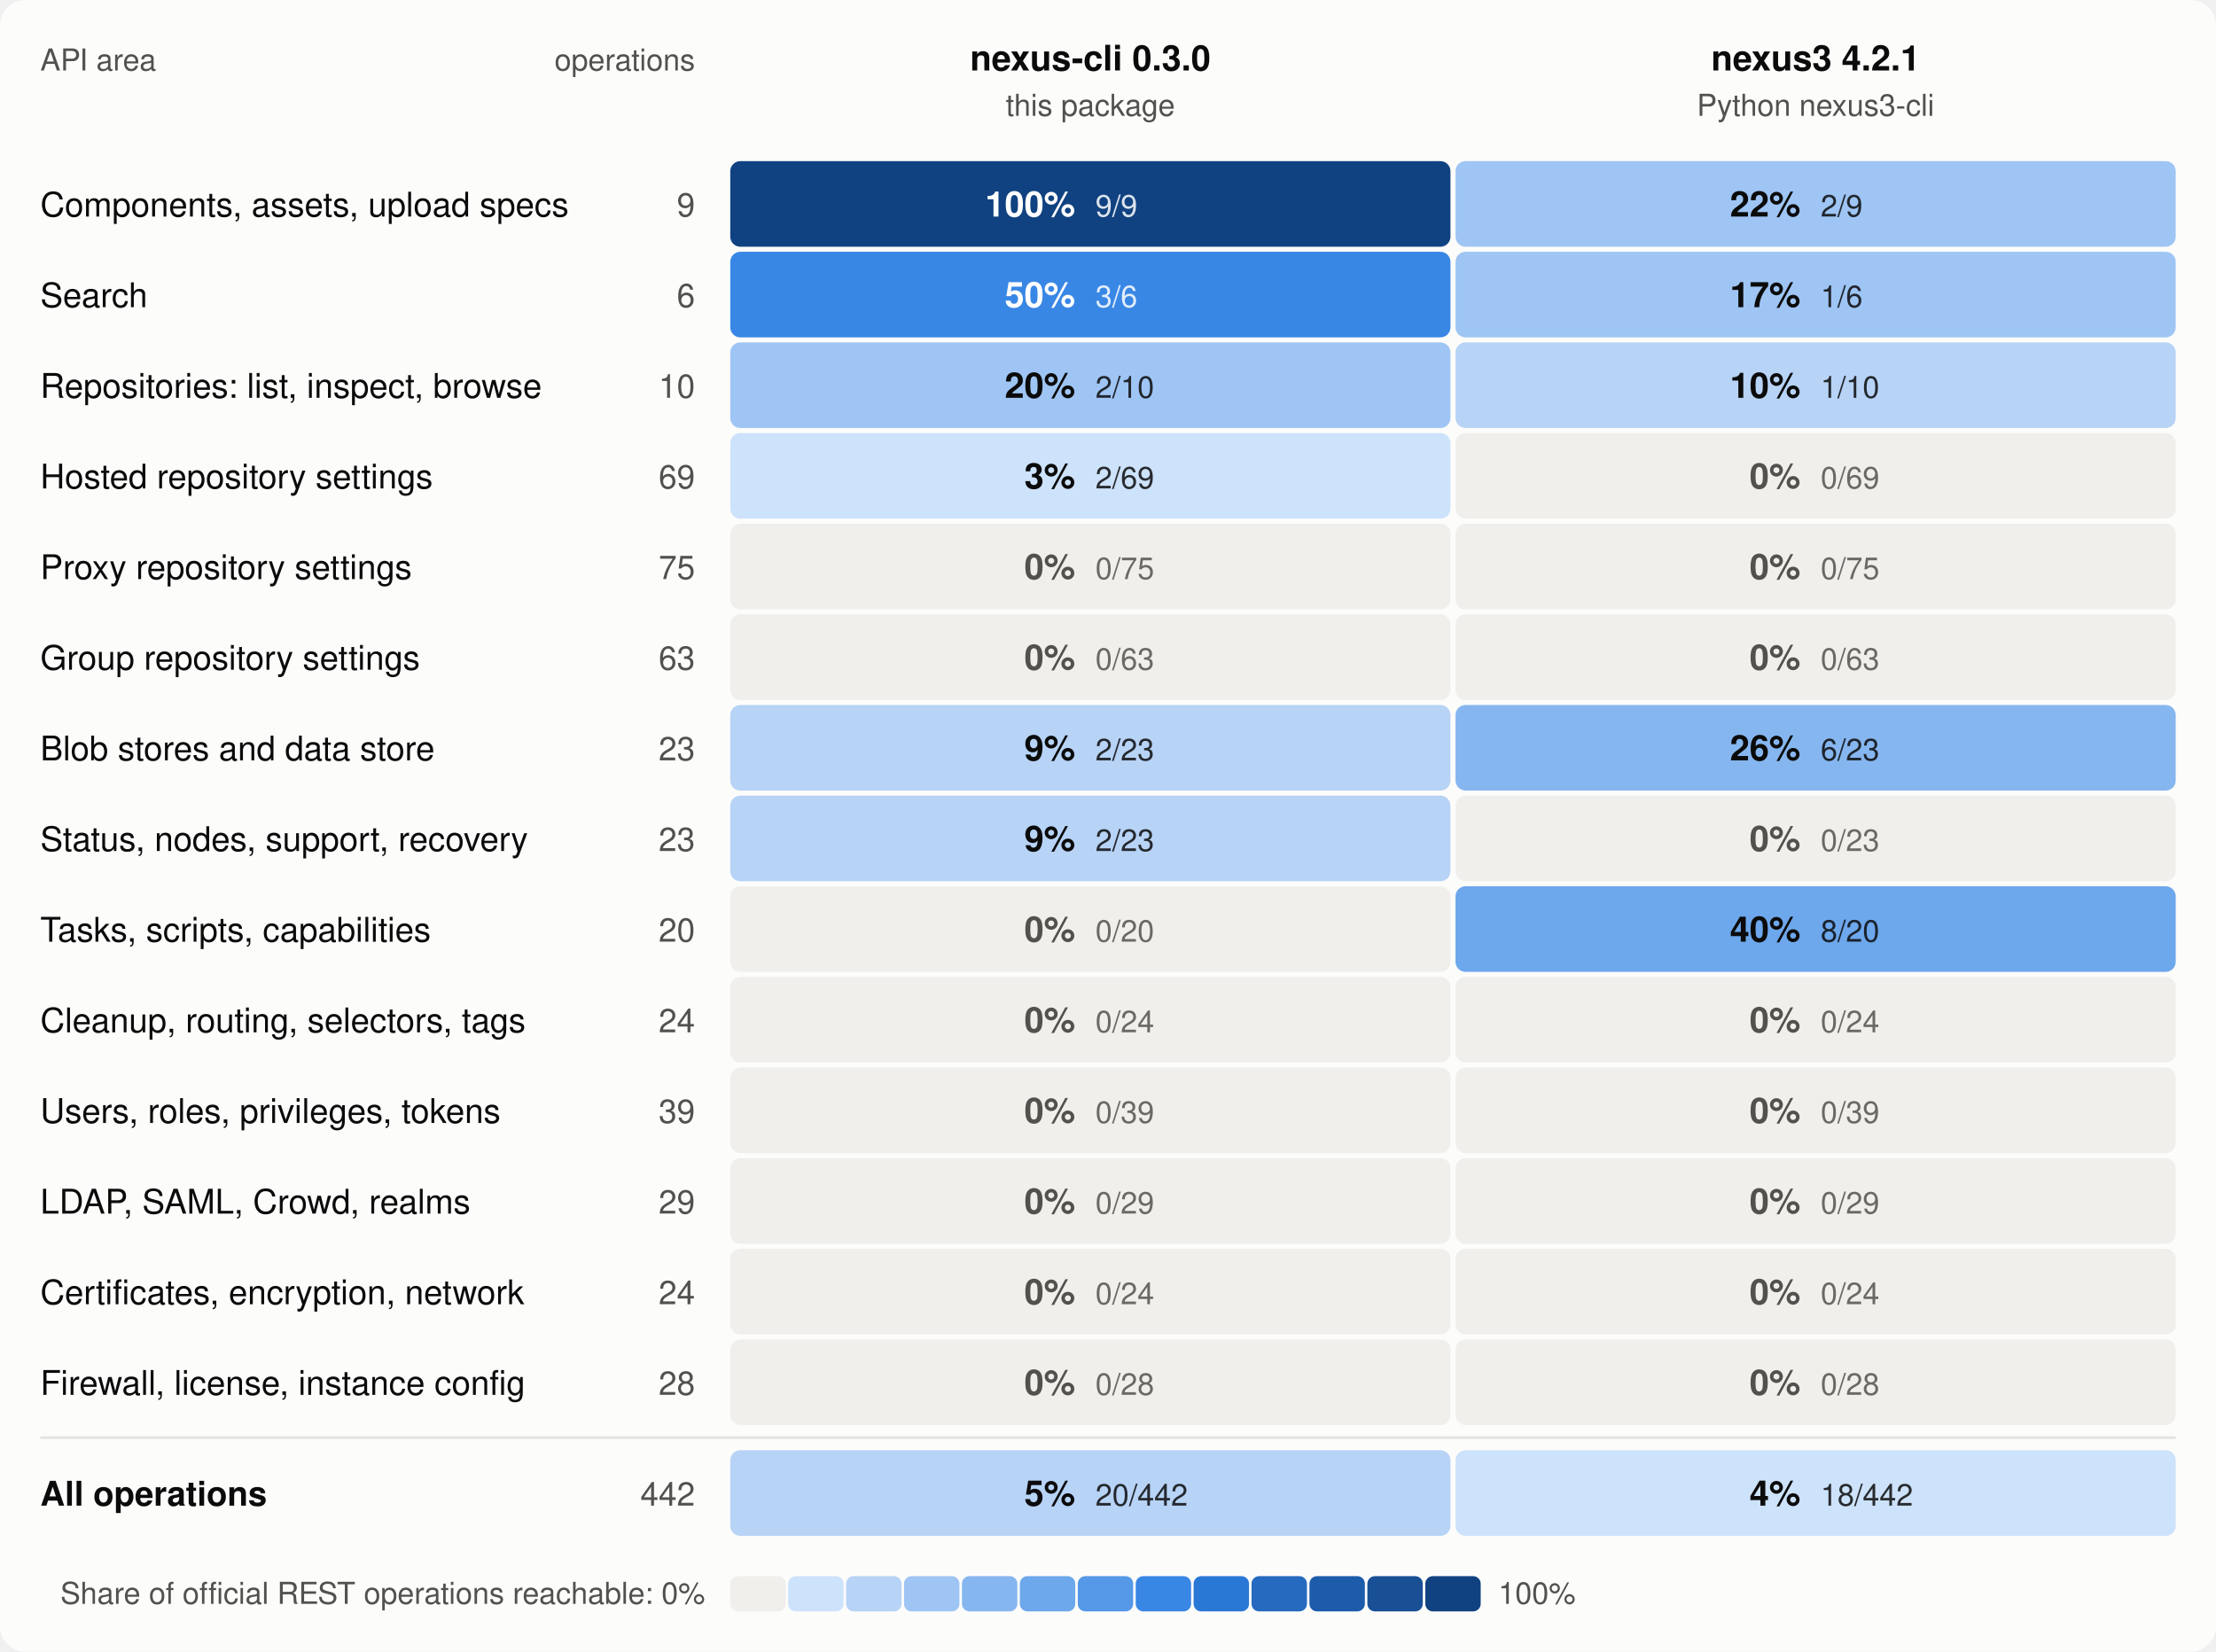
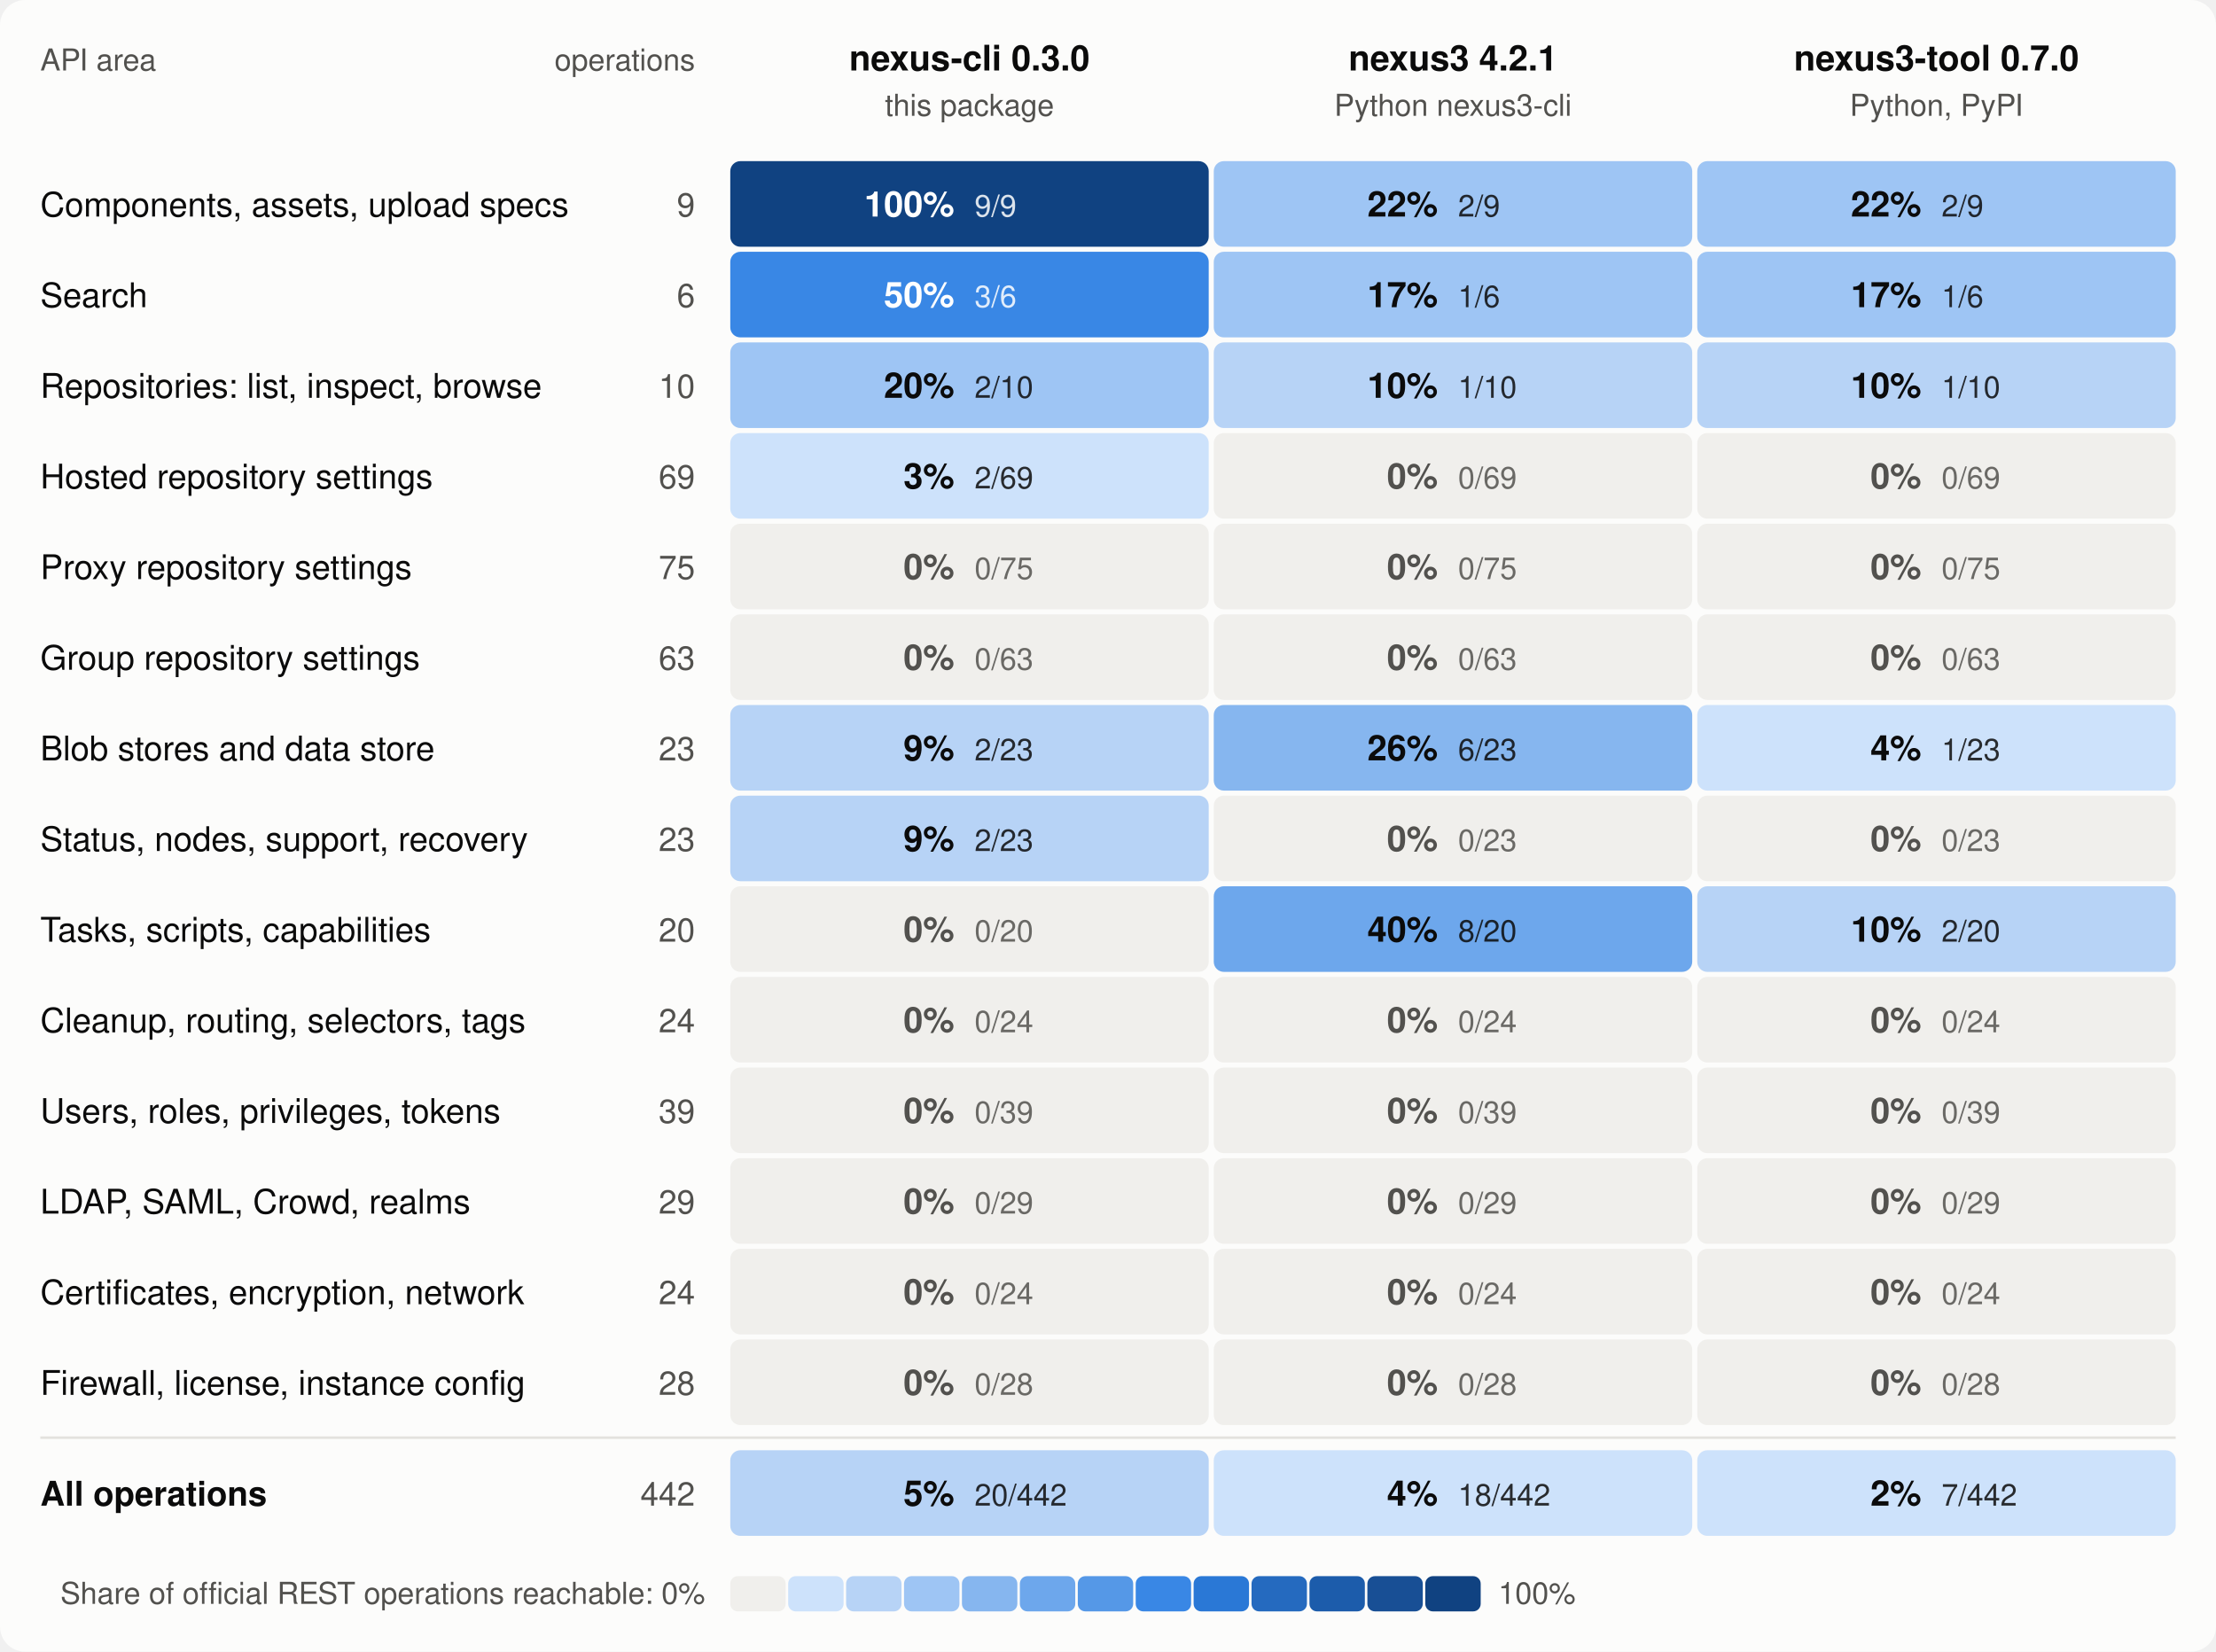
- <svg xmlns="http://www.w3.org/2000/svg" viewBox="0 0 880 656" width="880" height="656" font-family="-apple-system,BlinkMacSystemFont,'Segoe UI',Helvetica,Arial,sans-serif" role="img" aria-label="REST API coverage matrix: nexus-cli 0.3.0 reaches 20 of 442 operations, nexus3 4.2.1 reaches 18">
+ <svg xmlns="http://www.w3.org/2000/svg" viewBox="0 0 880 656" width="880" height="656" font-family="-apple-system,BlinkMacSystemFont,'Segoe UI',Helvetica,Arial,sans-serif" role="img" aria-label="REST API coverage matrix: nexus-cli 0.3.0 reaches 20 of 442 operations, nexus3 4.2.1 reaches 18, nexus3-tool 0.7.0 reaches 7">
  <rect width="880" height="656" rx="10" fill="#fcfcfb" />
-   <text x="433" y="28" text-anchor="middle" font-size="14" font-weight="600" fill="#0b0b0b">nexus-cli 0.3.0</text>
-   <text x="433" y="46" text-anchor="middle" font-size="12" fill="#52514e">this package</text>
-   <text x="721" y="28" text-anchor="middle" font-size="14" font-weight="600" fill="#0b0b0b">nexus3 4.2.1</text>
-   <text x="721" y="46" text-anchor="middle" font-size="12" fill="#52514e">Python nexus3-cli</text>
+   <text x="385" y="28" text-anchor="middle" font-size="14" font-weight="600" fill="#0b0b0b">nexus-cli 0.3.0</text>
+   <text x="385" y="46" text-anchor="middle" font-size="12" fill="#52514e">this package</text>
+   <text x="577" y="28" text-anchor="middle" font-size="14" font-weight="600" fill="#0b0b0b">nexus3 4.2.1</text>
+   <text x="577" y="46" text-anchor="middle" font-size="12" fill="#52514e">Python nexus3-cli</text>
+   <text x="769" y="28" text-anchor="middle" font-size="14" font-weight="600" fill="#0b0b0b">nexus3-tool 0.7.0</text>
+   <text x="769" y="46" text-anchor="middle" font-size="12" fill="#52514e">Python, PyPI</text>
  <text x="16" y="28" font-size="12" fill="#52514e">API area</text>
  <text x="276" y="28" text-anchor="end" font-size="12" fill="#52514e">operations</text>
  <text x="16" y="86" font-size="13.5" fill="#0b0b0b">Components, assets, upload specs</text>
  <text x="276" y="86" text-anchor="end" font-size="13" fill="#52514e">9</text>
-   <rect x="290" y="64" width="286" height="34" rx="4" fill="#104281" />
-   <text x="427" y="86" text-anchor="end" font-size="14" font-weight="600" fill="#ffffff">100%</text>
-   <text x="435" y="86" font-size="12" fill="#ffffff" opacity="0.85">9/9</text>
-   <rect x="578" y="64" width="286" height="34" rx="4" fill="#9ec5f4" />
-   <text x="715" y="86" text-anchor="end" font-size="14" font-weight="600" fill="#0b0b0b">22%</text>
-   <text x="723" y="86" font-size="12" fill="#0b0b0b" opacity="0.85">2/9</text>
+   <rect x="290" y="64" width="190" height="34" rx="4" fill="#104281" />
+   <text x="379" y="86" text-anchor="end" font-size="14" font-weight="600" fill="#ffffff">100%</text>
+   <text x="387" y="86" font-size="12" fill="#ffffff" opacity="0.85">9/9</text>
+   <rect x="482" y="64" width="190" height="34" rx="4" fill="#9ec5f4" />
+   <text x="571" y="86" text-anchor="end" font-size="14" font-weight="600" fill="#0b0b0b">22%</text>
+   <text x="579" y="86" font-size="12" fill="#0b0b0b" opacity="0.85">2/9</text>
+   <rect x="674" y="64" width="190" height="34" rx="4" fill="#9ec5f4" />
+   <text x="763" y="86" text-anchor="end" font-size="14" font-weight="600" fill="#0b0b0b">22%</text>
+   <text x="771" y="86" font-size="12" fill="#0b0b0b" opacity="0.85">2/9</text>
  <text x="16" y="122" font-size="13.5" fill="#0b0b0b">Search</text>
  <text x="276" y="122" text-anchor="end" font-size="13" fill="#52514e">6</text>
-   <rect x="290" y="100" width="286" height="34" rx="4" fill="#3987e5" />
-   <text x="427" y="122" text-anchor="end" font-size="14" font-weight="600" fill="#ffffff">50%</text>
-   <text x="435" y="122" font-size="12" fill="#ffffff" opacity="0.85">3/6</text>
-   <rect x="578" y="100" width="286" height="34" rx="4" fill="#9ec5f4" />
-   <text x="715" y="122" text-anchor="end" font-size="14" font-weight="600" fill="#0b0b0b">17%</text>
-   <text x="723" y="122" font-size="12" fill="#0b0b0b" opacity="0.85">1/6</text>
+   <rect x="290" y="100" width="190" height="34" rx="4" fill="#3987e5" />
+   <text x="379" y="122" text-anchor="end" font-size="14" font-weight="600" fill="#ffffff">50%</text>
+   <text x="387" y="122" font-size="12" fill="#ffffff" opacity="0.85">3/6</text>
+   <rect x="482" y="100" width="190" height="34" rx="4" fill="#9ec5f4" />
+   <text x="571" y="122" text-anchor="end" font-size="14" font-weight="600" fill="#0b0b0b">17%</text>
+   <text x="579" y="122" font-size="12" fill="#0b0b0b" opacity="0.85">1/6</text>
+   <rect x="674" y="100" width="190" height="34" rx="4" fill="#9ec5f4" />
+   <text x="763" y="122" text-anchor="end" font-size="14" font-weight="600" fill="#0b0b0b">17%</text>
+   <text x="771" y="122" font-size="12" fill="#0b0b0b" opacity="0.85">1/6</text>
  <text x="16" y="158" font-size="13.5" fill="#0b0b0b">Repositories: list, inspect, browse</text>
  <text x="276" y="158" text-anchor="end" font-size="13" fill="#52514e">10</text>
-   <rect x="290" y="136" width="286" height="34" rx="4" fill="#9ec5f4" />
-   <text x="427" y="158" text-anchor="end" font-size="14" font-weight="600" fill="#0b0b0b">20%</text>
-   <text x="435" y="158" font-size="12" fill="#0b0b0b" opacity="0.85">2/10</text>
-   <rect x="578" y="136" width="286" height="34" rx="4" fill="#b7d3f6" />
-   <text x="715" y="158" text-anchor="end" font-size="14" font-weight="600" fill="#0b0b0b">10%</text>
-   <text x="723" y="158" font-size="12" fill="#0b0b0b" opacity="0.85">1/10</text>
+   <rect x="290" y="136" width="190" height="34" rx="4" fill="#9ec5f4" />
+   <text x="379" y="158" text-anchor="end" font-size="14" font-weight="600" fill="#0b0b0b">20%</text>
+   <text x="387" y="158" font-size="12" fill="#0b0b0b" opacity="0.85">2/10</text>
+   <rect x="482" y="136" width="190" height="34" rx="4" fill="#b7d3f6" />
+   <text x="571" y="158" text-anchor="end" font-size="14" font-weight="600" fill="#0b0b0b">10%</text>
+   <text x="579" y="158" font-size="12" fill="#0b0b0b" opacity="0.85">1/10</text>
+   <rect x="674" y="136" width="190" height="34" rx="4" fill="#b7d3f6" />
+   <text x="763" y="158" text-anchor="end" font-size="14" font-weight="600" fill="#0b0b0b">10%</text>
+   <text x="771" y="158" font-size="12" fill="#0b0b0b" opacity="0.85">1/10</text>
  <text x="16" y="194" font-size="13.5" fill="#0b0b0b">Hosted repository settings</text>
  <text x="276" y="194" text-anchor="end" font-size="13" fill="#52514e">69</text>
-   <rect x="290" y="172" width="286" height="34" rx="4" fill="#cde2fb" />
-   <text x="427" y="194" text-anchor="end" font-size="14" font-weight="600" fill="#0b0b0b">3%</text>
-   <text x="435" y="194" font-size="12" fill="#0b0b0b" opacity="0.85">2/69</text>
-   <rect x="578" y="172" width="286" height="34" rx="4" fill="#f0efec" />
-   <text x="715" y="194" text-anchor="end" font-size="14" font-weight="600" fill="#52514e">0%</text>
-   <text x="723" y="194" font-size="12" fill="#52514e" opacity="0.85">0/69</text>
+   <rect x="290" y="172" width="190" height="34" rx="4" fill="#cde2fb" />
+   <text x="379" y="194" text-anchor="end" font-size="14" font-weight="600" fill="#0b0b0b">3%</text>
+   <text x="387" y="194" font-size="12" fill="#0b0b0b" opacity="0.85">2/69</text>
+   <rect x="482" y="172" width="190" height="34" rx="4" fill="#f0efec" />
+   <text x="571" y="194" text-anchor="end" font-size="14" font-weight="600" fill="#52514e">0%</text>
+   <text x="579" y="194" font-size="12" fill="#52514e" opacity="0.85">0/69</text>
+   <rect x="674" y="172" width="190" height="34" rx="4" fill="#f0efec" />
+   <text x="763" y="194" text-anchor="end" font-size="14" font-weight="600" fill="#52514e">0%</text>
+   <text x="771" y="194" font-size="12" fill="#52514e" opacity="0.85">0/69</text>
  <text x="16" y="230" font-size="13.5" fill="#0b0b0b">Proxy repository settings</text>
  <text x="276" y="230" text-anchor="end" font-size="13" fill="#52514e">75</text>
-   <rect x="290" y="208" width="286" height="34" rx="4" fill="#f0efec" />
-   <text x="427" y="230" text-anchor="end" font-size="14" font-weight="600" fill="#52514e">0%</text>
-   <text x="435" y="230" font-size="12" fill="#52514e" opacity="0.85">0/75</text>
-   <rect x="578" y="208" width="286" height="34" rx="4" fill="#f0efec" />
-   <text x="715" y="230" text-anchor="end" font-size="14" font-weight="600" fill="#52514e">0%</text>
-   <text x="723" y="230" font-size="12" fill="#52514e" opacity="0.85">0/75</text>
+   <rect x="290" y="208" width="190" height="34" rx="4" fill="#f0efec" />
+   <text x="379" y="230" text-anchor="end" font-size="14" font-weight="600" fill="#52514e">0%</text>
+   <text x="387" y="230" font-size="12" fill="#52514e" opacity="0.85">0/75</text>
+   <rect x="482" y="208" width="190" height="34" rx="4" fill="#f0efec" />
+   <text x="571" y="230" text-anchor="end" font-size="14" font-weight="600" fill="#52514e">0%</text>
+   <text x="579" y="230" font-size="12" fill="#52514e" opacity="0.85">0/75</text>
+   <rect x="674" y="208" width="190" height="34" rx="4" fill="#f0efec" />
+   <text x="763" y="230" text-anchor="end" font-size="14" font-weight="600" fill="#52514e">0%</text>
+   <text x="771" y="230" font-size="12" fill="#52514e" opacity="0.85">0/75</text>
  <text x="16" y="266" font-size="13.5" fill="#0b0b0b">Group repository settings</text>
  <text x="276" y="266" text-anchor="end" font-size="13" fill="#52514e">63</text>
-   <rect x="290" y="244" width="286" height="34" rx="4" fill="#f0efec" />
-   <text x="427" y="266" text-anchor="end" font-size="14" font-weight="600" fill="#52514e">0%</text>
-   <text x="435" y="266" font-size="12" fill="#52514e" opacity="0.85">0/63</text>
-   <rect x="578" y="244" width="286" height="34" rx="4" fill="#f0efec" />
-   <text x="715" y="266" text-anchor="end" font-size="14" font-weight="600" fill="#52514e">0%</text>
-   <text x="723" y="266" font-size="12" fill="#52514e" opacity="0.85">0/63</text>
+   <rect x="290" y="244" width="190" height="34" rx="4" fill="#f0efec" />
+   <text x="379" y="266" text-anchor="end" font-size="14" font-weight="600" fill="#52514e">0%</text>
+   <text x="387" y="266" font-size="12" fill="#52514e" opacity="0.85">0/63</text>
+   <rect x="482" y="244" width="190" height="34" rx="4" fill="#f0efec" />
+   <text x="571" y="266" text-anchor="end" font-size="14" font-weight="600" fill="#52514e">0%</text>
+   <text x="579" y="266" font-size="12" fill="#52514e" opacity="0.85">0/63</text>
+   <rect x="674" y="244" width="190" height="34" rx="4" fill="#f0efec" />
+   <text x="763" y="266" text-anchor="end" font-size="14" font-weight="600" fill="#52514e">0%</text>
+   <text x="771" y="266" font-size="12" fill="#52514e" opacity="0.85">0/63</text>
  <text x="16" y="302" font-size="13.5" fill="#0b0b0b">Blob stores and data store</text>
  <text x="276" y="302" text-anchor="end" font-size="13" fill="#52514e">23</text>
-   <rect x="290" y="280" width="286" height="34" rx="4" fill="#b7d3f6" />
-   <text x="427" y="302" text-anchor="end" font-size="14" font-weight="600" fill="#0b0b0b">9%</text>
-   <text x="435" y="302" font-size="12" fill="#0b0b0b" opacity="0.85">2/23</text>
-   <rect x="578" y="280" width="286" height="34" rx="4" fill="#86b6ef" />
-   <text x="715" y="302" text-anchor="end" font-size="14" font-weight="600" fill="#0b0b0b">26%</text>
-   <text x="723" y="302" font-size="12" fill="#0b0b0b" opacity="0.85">6/23</text>
+   <rect x="290" y="280" width="190" height="34" rx="4" fill="#b7d3f6" />
+   <text x="379" y="302" text-anchor="end" font-size="14" font-weight="600" fill="#0b0b0b">9%</text>
+   <text x="387" y="302" font-size="12" fill="#0b0b0b" opacity="0.85">2/23</text>
+   <rect x="482" y="280" width="190" height="34" rx="4" fill="#86b6ef" />
+   <text x="571" y="302" text-anchor="end" font-size="14" font-weight="600" fill="#0b0b0b">26%</text>
+   <text x="579" y="302" font-size="12" fill="#0b0b0b" opacity="0.85">6/23</text>
+   <rect x="674" y="280" width="190" height="34" rx="4" fill="#cde2fb" />
+   <text x="763" y="302" text-anchor="end" font-size="14" font-weight="600" fill="#0b0b0b">4%</text>
+   <text x="771" y="302" font-size="12" fill="#0b0b0b" opacity="0.85">1/23</text>
  <text x="16" y="338" font-size="13.5" fill="#0b0b0b">Status, nodes, support, recovery</text>
  <text x="276" y="338" text-anchor="end" font-size="13" fill="#52514e">23</text>
-   <rect x="290" y="316" width="286" height="34" rx="4" fill="#b7d3f6" />
-   <text x="427" y="338" text-anchor="end" font-size="14" font-weight="600" fill="#0b0b0b">9%</text>
-   <text x="435" y="338" font-size="12" fill="#0b0b0b" opacity="0.85">2/23</text>
-   <rect x="578" y="316" width="286" height="34" rx="4" fill="#f0efec" />
-   <text x="715" y="338" text-anchor="end" font-size="14" font-weight="600" fill="#52514e">0%</text>
-   <text x="723" y="338" font-size="12" fill="#52514e" opacity="0.85">0/23</text>
+   <rect x="290" y="316" width="190" height="34" rx="4" fill="#b7d3f6" />
+   <text x="379" y="338" text-anchor="end" font-size="14" font-weight="600" fill="#0b0b0b">9%</text>
+   <text x="387" y="338" font-size="12" fill="#0b0b0b" opacity="0.85">2/23</text>
+   <rect x="482" y="316" width="190" height="34" rx="4" fill="#f0efec" />
+   <text x="571" y="338" text-anchor="end" font-size="14" font-weight="600" fill="#52514e">0%</text>
+   <text x="579" y="338" font-size="12" fill="#52514e" opacity="0.85">0/23</text>
+   <rect x="674" y="316" width="190" height="34" rx="4" fill="#f0efec" />
+   <text x="763" y="338" text-anchor="end" font-size="14" font-weight="600" fill="#52514e">0%</text>
+   <text x="771" y="338" font-size="12" fill="#52514e" opacity="0.85">0/23</text>
  <text x="16" y="374" font-size="13.5" fill="#0b0b0b">Tasks, scripts, capabilities</text>
  <text x="276" y="374" text-anchor="end" font-size="13" fill="#52514e">20</text>
-   <rect x="290" y="352" width="286" height="34" rx="4" fill="#f0efec" />
-   <text x="427" y="374" text-anchor="end" font-size="14" font-weight="600" fill="#52514e">0%</text>
-   <text x="435" y="374" font-size="12" fill="#52514e" opacity="0.85">0/20</text>
-   <rect x="578" y="352" width="286" height="34" rx="4" fill="#6da7ec" />
-   <text x="715" y="374" text-anchor="end" font-size="14" font-weight="600" fill="#0b0b0b">40%</text>
-   <text x="723" y="374" font-size="12" fill="#0b0b0b" opacity="0.85">8/20</text>
+   <rect x="290" y="352" width="190" height="34" rx="4" fill="#f0efec" />
+   <text x="379" y="374" text-anchor="end" font-size="14" font-weight="600" fill="#52514e">0%</text>
+   <text x="387" y="374" font-size="12" fill="#52514e" opacity="0.85">0/20</text>
+   <rect x="482" y="352" width="190" height="34" rx="4" fill="#6da7ec" />
+   <text x="571" y="374" text-anchor="end" font-size="14" font-weight="600" fill="#0b0b0b">40%</text>
+   <text x="579" y="374" font-size="12" fill="#0b0b0b" opacity="0.85">8/20</text>
+   <rect x="674" y="352" width="190" height="34" rx="4" fill="#b7d3f6" />
+   <text x="763" y="374" text-anchor="end" font-size="14" font-weight="600" fill="#0b0b0b">10%</text>
+   <text x="771" y="374" font-size="12" fill="#0b0b0b" opacity="0.85">2/20</text>
  <text x="16" y="410" font-size="13.5" fill="#0b0b0b">Cleanup, routing, selectors, tags</text>
  <text x="276" y="410" text-anchor="end" font-size="13" fill="#52514e">24</text>
-   <rect x="290" y="388" width="286" height="34" rx="4" fill="#f0efec" />
-   <text x="427" y="410" text-anchor="end" font-size="14" font-weight="600" fill="#52514e">0%</text>
-   <text x="435" y="410" font-size="12" fill="#52514e" opacity="0.85">0/24</text>
-   <rect x="578" y="388" width="286" height="34" rx="4" fill="#f0efec" />
-   <text x="715" y="410" text-anchor="end" font-size="14" font-weight="600" fill="#52514e">0%</text>
-   <text x="723" y="410" font-size="12" fill="#52514e" opacity="0.85">0/24</text>
+   <rect x="290" y="388" width="190" height="34" rx="4" fill="#f0efec" />
+   <text x="379" y="410" text-anchor="end" font-size="14" font-weight="600" fill="#52514e">0%</text>
+   <text x="387" y="410" font-size="12" fill="#52514e" opacity="0.85">0/24</text>
+   <rect x="482" y="388" width="190" height="34" rx="4" fill="#f0efec" />
+   <text x="571" y="410" text-anchor="end" font-size="14" font-weight="600" fill="#52514e">0%</text>
+   <text x="579" y="410" font-size="12" fill="#52514e" opacity="0.85">0/24</text>
+   <rect x="674" y="388" width="190" height="34" rx="4" fill="#f0efec" />
+   <text x="763" y="410" text-anchor="end" font-size="14" font-weight="600" fill="#52514e">0%</text>
+   <text x="771" y="410" font-size="12" fill="#52514e" opacity="0.85">0/24</text>
  <text x="16" y="446" font-size="13.5" fill="#0b0b0b">Users, roles, privileges, tokens</text>
  <text x="276" y="446" text-anchor="end" font-size="13" fill="#52514e">39</text>
-   <rect x="290" y="424" width="286" height="34" rx="4" fill="#f0efec" />
-   <text x="427" y="446" text-anchor="end" font-size="14" font-weight="600" fill="#52514e">0%</text>
-   <text x="435" y="446" font-size="12" fill="#52514e" opacity="0.85">0/39</text>
-   <rect x="578" y="424" width="286" height="34" rx="4" fill="#f0efec" />
-   <text x="715" y="446" text-anchor="end" font-size="14" font-weight="600" fill="#52514e">0%</text>
-   <text x="723" y="446" font-size="12" fill="#52514e" opacity="0.85">0/39</text>
+   <rect x="290" y="424" width="190" height="34" rx="4" fill="#f0efec" />
+   <text x="379" y="446" text-anchor="end" font-size="14" font-weight="600" fill="#52514e">0%</text>
+   <text x="387" y="446" font-size="12" fill="#52514e" opacity="0.85">0/39</text>
+   <rect x="482" y="424" width="190" height="34" rx="4" fill="#f0efec" />
+   <text x="571" y="446" text-anchor="end" font-size="14" font-weight="600" fill="#52514e">0%</text>
+   <text x="579" y="446" font-size="12" fill="#52514e" opacity="0.85">0/39</text>
+   <rect x="674" y="424" width="190" height="34" rx="4" fill="#f0efec" />
+   <text x="763" y="446" text-anchor="end" font-size="14" font-weight="600" fill="#52514e">0%</text>
+   <text x="771" y="446" font-size="12" fill="#52514e" opacity="0.85">0/39</text>
  <text x="16" y="482" font-size="13.5" fill="#0b0b0b">LDAP, SAML, Crowd, realms</text>
  <text x="276" y="482" text-anchor="end" font-size="13" fill="#52514e">29</text>
-   <rect x="290" y="460" width="286" height="34" rx="4" fill="#f0efec" />
-   <text x="427" y="482" text-anchor="end" font-size="14" font-weight="600" fill="#52514e">0%</text>
-   <text x="435" y="482" font-size="12" fill="#52514e" opacity="0.85">0/29</text>
-   <rect x="578" y="460" width="286" height="34" rx="4" fill="#f0efec" />
-   <text x="715" y="482" text-anchor="end" font-size="14" font-weight="600" fill="#52514e">0%</text>
-   <text x="723" y="482" font-size="12" fill="#52514e" opacity="0.85">0/29</text>
+   <rect x="290" y="460" width="190" height="34" rx="4" fill="#f0efec" />
+   <text x="379" y="482" text-anchor="end" font-size="14" font-weight="600" fill="#52514e">0%</text>
+   <text x="387" y="482" font-size="12" fill="#52514e" opacity="0.85">0/29</text>
+   <rect x="482" y="460" width="190" height="34" rx="4" fill="#f0efec" />
+   <text x="571" y="482" text-anchor="end" font-size="14" font-weight="600" fill="#52514e">0%</text>
+   <text x="579" y="482" font-size="12" fill="#52514e" opacity="0.85">0/29</text>
+   <rect x="674" y="460" width="190" height="34" rx="4" fill="#f0efec" />
+   <text x="763" y="482" text-anchor="end" font-size="14" font-weight="600" fill="#52514e">0%</text>
+   <text x="771" y="482" font-size="12" fill="#52514e" opacity="0.85">0/29</text>
  <text x="16" y="518" font-size="13.5" fill="#0b0b0b">Certificates, encryption, network</text>
  <text x="276" y="518" text-anchor="end" font-size="13" fill="#52514e">24</text>
-   <rect x="290" y="496" width="286" height="34" rx="4" fill="#f0efec" />
-   <text x="427" y="518" text-anchor="end" font-size="14" font-weight="600" fill="#52514e">0%</text>
-   <text x="435" y="518" font-size="12" fill="#52514e" opacity="0.85">0/24</text>
-   <rect x="578" y="496" width="286" height="34" rx="4" fill="#f0efec" />
-   <text x="715" y="518" text-anchor="end" font-size="14" font-weight="600" fill="#52514e">0%</text>
-   <text x="723" y="518" font-size="12" fill="#52514e" opacity="0.85">0/24</text>
+   <rect x="290" y="496" width="190" height="34" rx="4" fill="#f0efec" />
+   <text x="379" y="518" text-anchor="end" font-size="14" font-weight="600" fill="#52514e">0%</text>
+   <text x="387" y="518" font-size="12" fill="#52514e" opacity="0.85">0/24</text>
+   <rect x="482" y="496" width="190" height="34" rx="4" fill="#f0efec" />
+   <text x="571" y="518" text-anchor="end" font-size="14" font-weight="600" fill="#52514e">0%</text>
+   <text x="579" y="518" font-size="12" fill="#52514e" opacity="0.85">0/24</text>
+   <rect x="674" y="496" width="190" height="34" rx="4" fill="#f0efec" />
+   <text x="763" y="518" text-anchor="end" font-size="14" font-weight="600" fill="#52514e">0%</text>
+   <text x="771" y="518" font-size="12" fill="#52514e" opacity="0.85">0/24</text>
  <text x="16" y="554" font-size="13.5" fill="#0b0b0b">Firewall, license, instance config</text>
  <text x="276" y="554" text-anchor="end" font-size="13" fill="#52514e">28</text>
-   <rect x="290" y="532" width="286" height="34" rx="4" fill="#f0efec" />
-   <text x="427" y="554" text-anchor="end" font-size="14" font-weight="600" fill="#52514e">0%</text>
-   <text x="435" y="554" font-size="12" fill="#52514e" opacity="0.85">0/28</text>
-   <rect x="578" y="532" width="286" height="34" rx="4" fill="#f0efec" />
-   <text x="715" y="554" text-anchor="end" font-size="14" font-weight="600" fill="#52514e">0%</text>
-   <text x="723" y="554" font-size="12" fill="#52514e" opacity="0.85">0/28</text>
+   <rect x="290" y="532" width="190" height="34" rx="4" fill="#f0efec" />
+   <text x="379" y="554" text-anchor="end" font-size="14" font-weight="600" fill="#52514e">0%</text>
+   <text x="387" y="554" font-size="12" fill="#52514e" opacity="0.85">0/28</text>
+   <rect x="482" y="532" width="190" height="34" rx="4" fill="#f0efec" />
+   <text x="571" y="554" text-anchor="end" font-size="14" font-weight="600" fill="#52514e">0%</text>
+   <text x="579" y="554" font-size="12" fill="#52514e" opacity="0.85">0/28</text>
+   <rect x="674" y="532" width="190" height="34" rx="4" fill="#f0efec" />
+   <text x="763" y="554" text-anchor="end" font-size="14" font-weight="600" fill="#52514e">0%</text>
+   <text x="771" y="554" font-size="12" fill="#52514e" opacity="0.85">0/28</text>
  <line x1="16" x2="864" y1="571" y2="571" stroke="#e3e2de" />
  <text x="16" y="598" font-size="13.5" font-weight="600" fill="#0b0b0b">All operations</text>
  <text x="276" y="598" text-anchor="end" font-size="13" fill="#52514e">442</text>
-   <rect x="290" y="576" width="286" height="34" rx="4" fill="#b7d3f6" />
-   <text x="427" y="598" text-anchor="end" font-size="14" font-weight="600" fill="#0b0b0b">5%</text>
-   <text x="435" y="598" font-size="12" fill="#0b0b0b" opacity="0.85">20/442</text>
-   <rect x="578" y="576" width="286" height="34" rx="4" fill="#cde2fb" />
-   <text x="715" y="598" text-anchor="end" font-size="14" font-weight="600" fill="#0b0b0b">4%</text>
-   <text x="723" y="598" font-size="12" fill="#0b0b0b" opacity="0.85">18/442</text>
+   <rect x="290" y="576" width="190" height="34" rx="4" fill="#b7d3f6" />
+   <text x="379" y="598" text-anchor="end" font-size="14" font-weight="600" fill="#0b0b0b">5%</text>
+   <text x="387" y="598" font-size="12" fill="#0b0b0b" opacity="0.85">20/442</text>
+   <rect x="482" y="576" width="190" height="34" rx="4" fill="#cde2fb" />
+   <text x="571" y="598" text-anchor="end" font-size="14" font-weight="600" fill="#0b0b0b">4%</text>
+   <text x="579" y="598" font-size="12" fill="#0b0b0b" opacity="0.85">18/442</text>
+   <rect x="674" y="576" width="190" height="34" rx="4" fill="#cde2fb" />
+   <text x="763" y="598" text-anchor="end" font-size="14" font-weight="600" fill="#0b0b0b">2%</text>
+   <text x="771" y="598" font-size="12" fill="#0b0b0b" opacity="0.85">7/442</text>
  <text x="280" y="637" text-anchor="end" font-size="12" fill="#52514e">Share of official REST operations reachable: 0%</text>
  <rect x="290" y="626" width="22" height="14" rx="3" fill="#f0efec" />
  <rect x="313" y="626" width="22" height="14" rx="3" fill="#cde2fb" />
  <rect x="336" y="626" width="22" height="14" rx="3" fill="#b7d3f6" />
  <rect x="359" y="626" width="22" height="14" rx="3" fill="#9ec5f4" />
  <rect x="382" y="626" width="22" height="14" rx="3" fill="#86b6ef" />
  <rect x="405" y="626" width="22" height="14" rx="3" fill="#6da7ec" />
  <rect x="428" y="626" width="22" height="14" rx="3" fill="#5598e7" />
  <rect x="451" y="626" width="22" height="14" rx="3" fill="#3987e5" />
  <rect x="474" y="626" width="22" height="14" rx="3" fill="#2a78d6" />
  <rect x="497" y="626" width="22" height="14" rx="3" fill="#256abf" />
  <rect x="520" y="626" width="22" height="14" rx="3" fill="#1c5cab" />
  <rect x="543" y="626" width="22" height="14" rx="3" fill="#184f95" />
  <rect x="566" y="626" width="22" height="14" rx="3" fill="#104281" />
  <text x="595" y="637" font-size="12" fill="#52514e">100%</text>
</svg>
